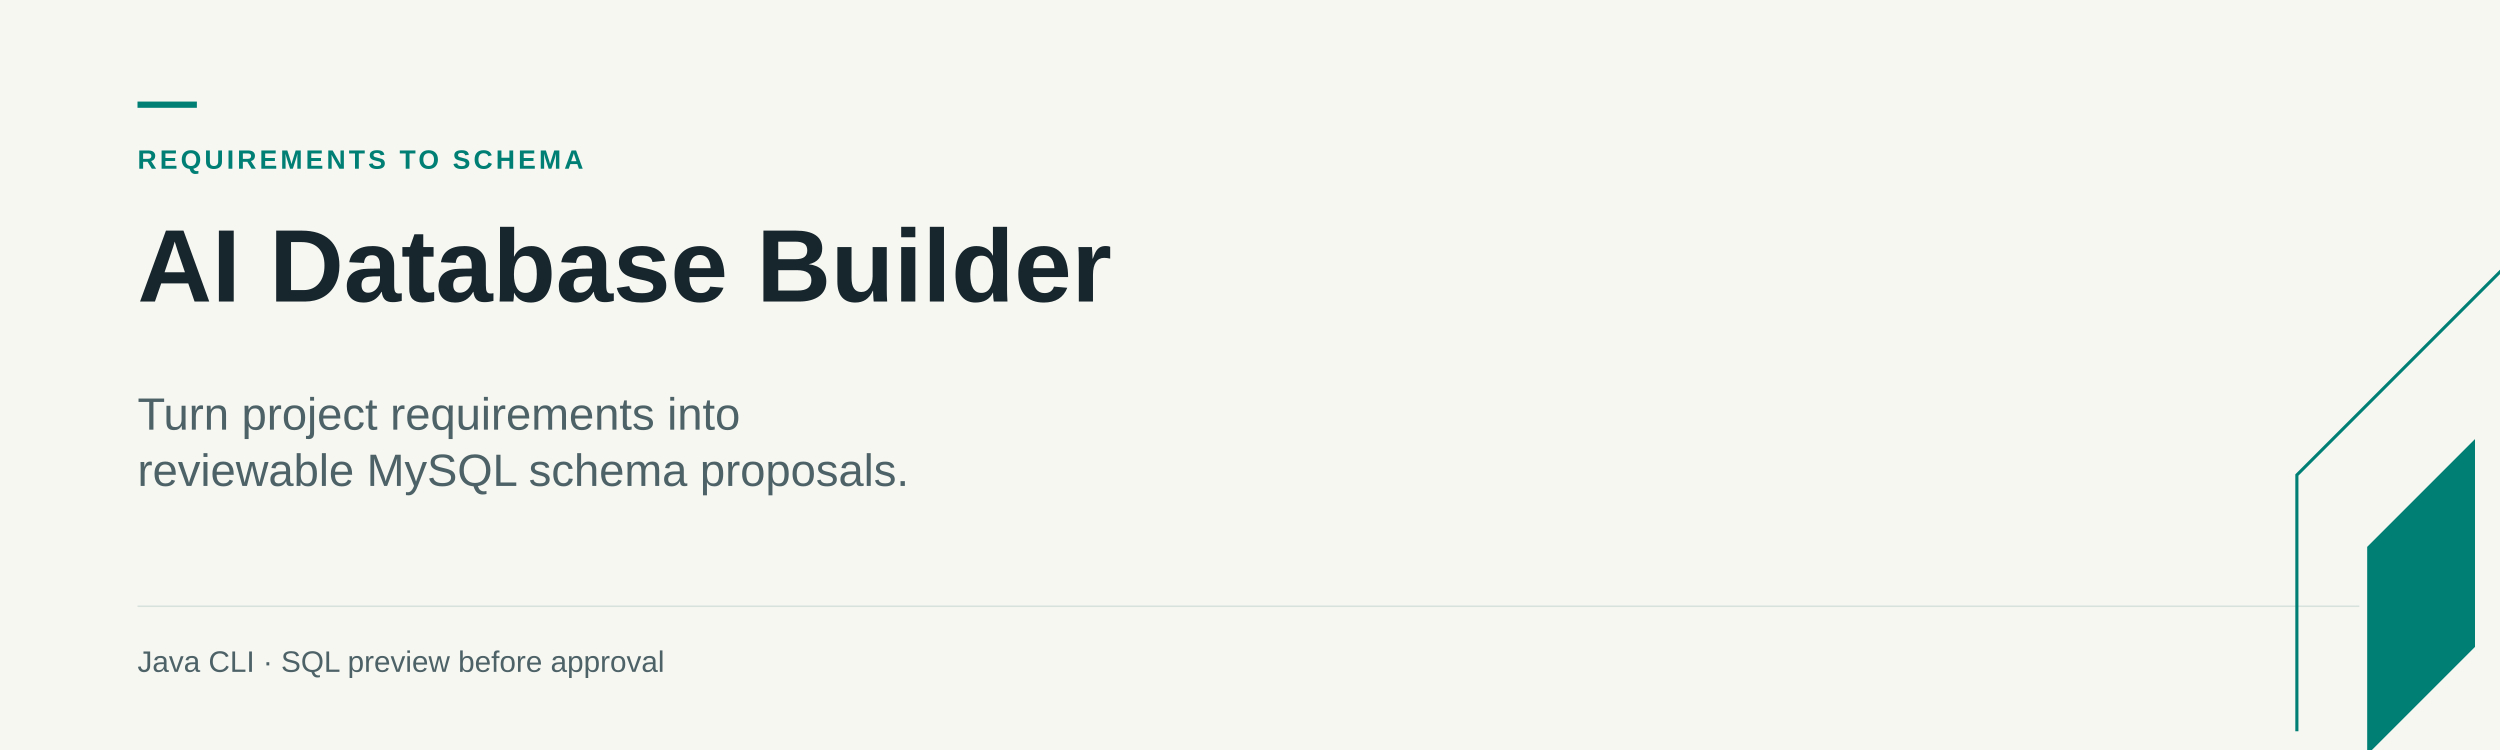
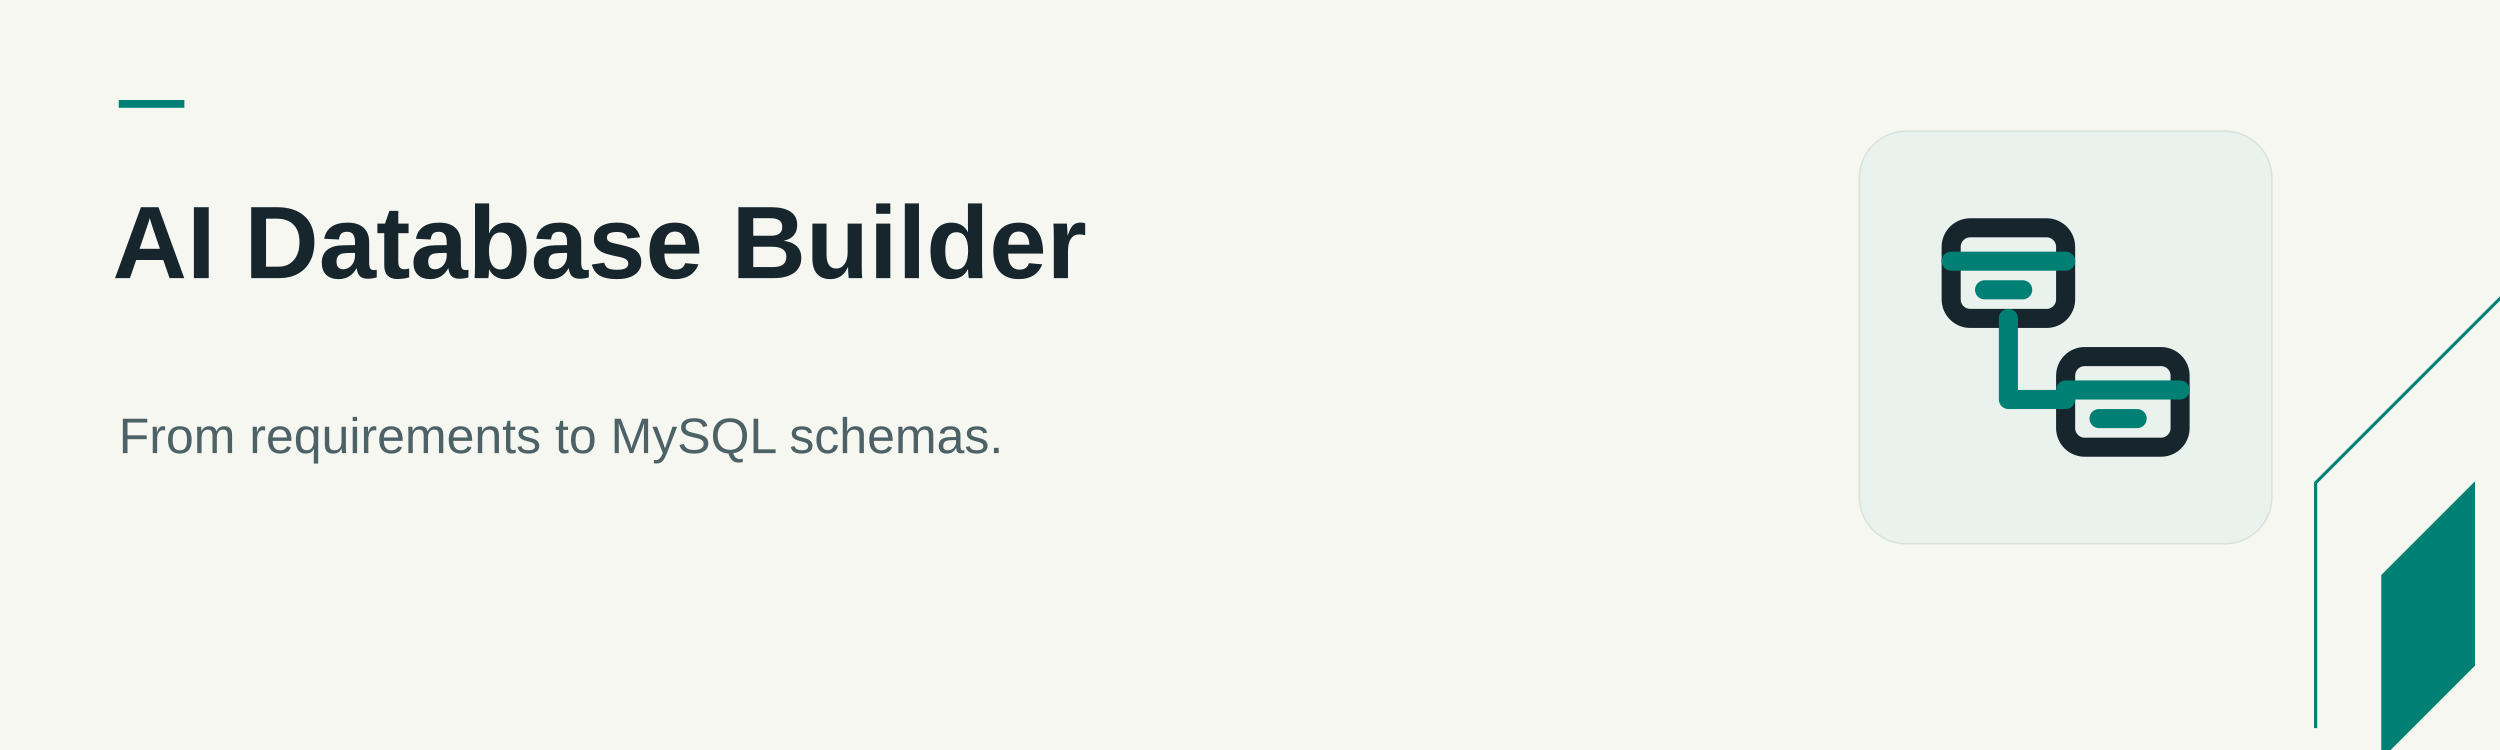
<svg xmlns="http://www.w3.org/2000/svg" width="1600" height="480" viewBox="0 0 1600 480" role="img">
  <rect width="1600" height="480" fill="#F7F7F2" />
  <g font-family="Segoe UI, Arial, sans-serif">
-     <rect x="88" y="65" width="38" height="4" fill="#007F75" />
-     <text x="88" y="108" font-size="17" font-weight="600" fill="#007F75" letter-spacing="2">REQUIREMENTS TO SCHEMA</text>
-     <text x="88" y="193" font-size="66" font-weight="700" fill="#17262D">AI Database Builder</text>
-     <text x="88" y="275" font-size="29" font-weight="400" fill="#4D6267">Turn project requirements into</text>
-     <text x="88" y="311" font-size="29" font-weight="400" fill="#4D6267">reviewable MySQL schema proposals.</text>
-     <line x1="88" y1="388" x2="1510" y2="388" stroke="#D8E2DD" />
-     <text x="88" y="430" font-size="19" font-weight="400" fill="#4D6267">Java CLI · SQL preview before approval</text>
-     <path d="M 1515 350 L 1584 281 L 1584 414 L 1515 483 Z" fill="#007F75" />
-     <path d="M 1470 468 L 1470 304 L 1610 164" fill="none" stroke="#007F75" stroke-width="2" />
+     <rect x="76" y="64" width="42" height="5" fill="#007F75" />
+     <text x="72" y="178" font-size="66" font-weight="700" fill="#17262D">AI Database Builder</text>
+     <text x="76" y="290" font-size="32" font-weight="400" fill="#4D6267">From requirements to MySQL schemas.</text>
+     <rect x="1190" y="84" width="264" height="264" rx="30" fill="#EAF2EE" stroke="#D8E2DD" />
+     <svg x="1224.32" y="118.32" width="195.36" height="195.36" viewBox="0 0 64 64">
+       <rect x="8" y="9" width="24" height="19" rx="4" fill="none" stroke="#17262D" stroke-width="4" stroke-linecap="round" stroke-linejoin="round" />
+       <path d="M8 16h24M15 22h8" fill="none" stroke="#007F75" stroke-width="4" stroke-linecap="round" stroke-linejoin="round" />
+       <rect x="32" y="36" width="24" height="19" rx="4" fill="none" stroke="#17262D" stroke-width="4" stroke-linecap="round" stroke-linejoin="round" />
+       <path d="M32 43h24M39 49h8M20 28v17h12" fill="none" stroke="#007F75" stroke-width="4" stroke-linecap="round" stroke-linejoin="round" />
+     </svg>
+     <path d="M1524 368l60-60v118l-60 60Z" fill="#007F75" />
+     <path d="M1482 466v-157l134-134" fill="none" stroke="#007F75" stroke-width="2" />
  </g>
</svg>
